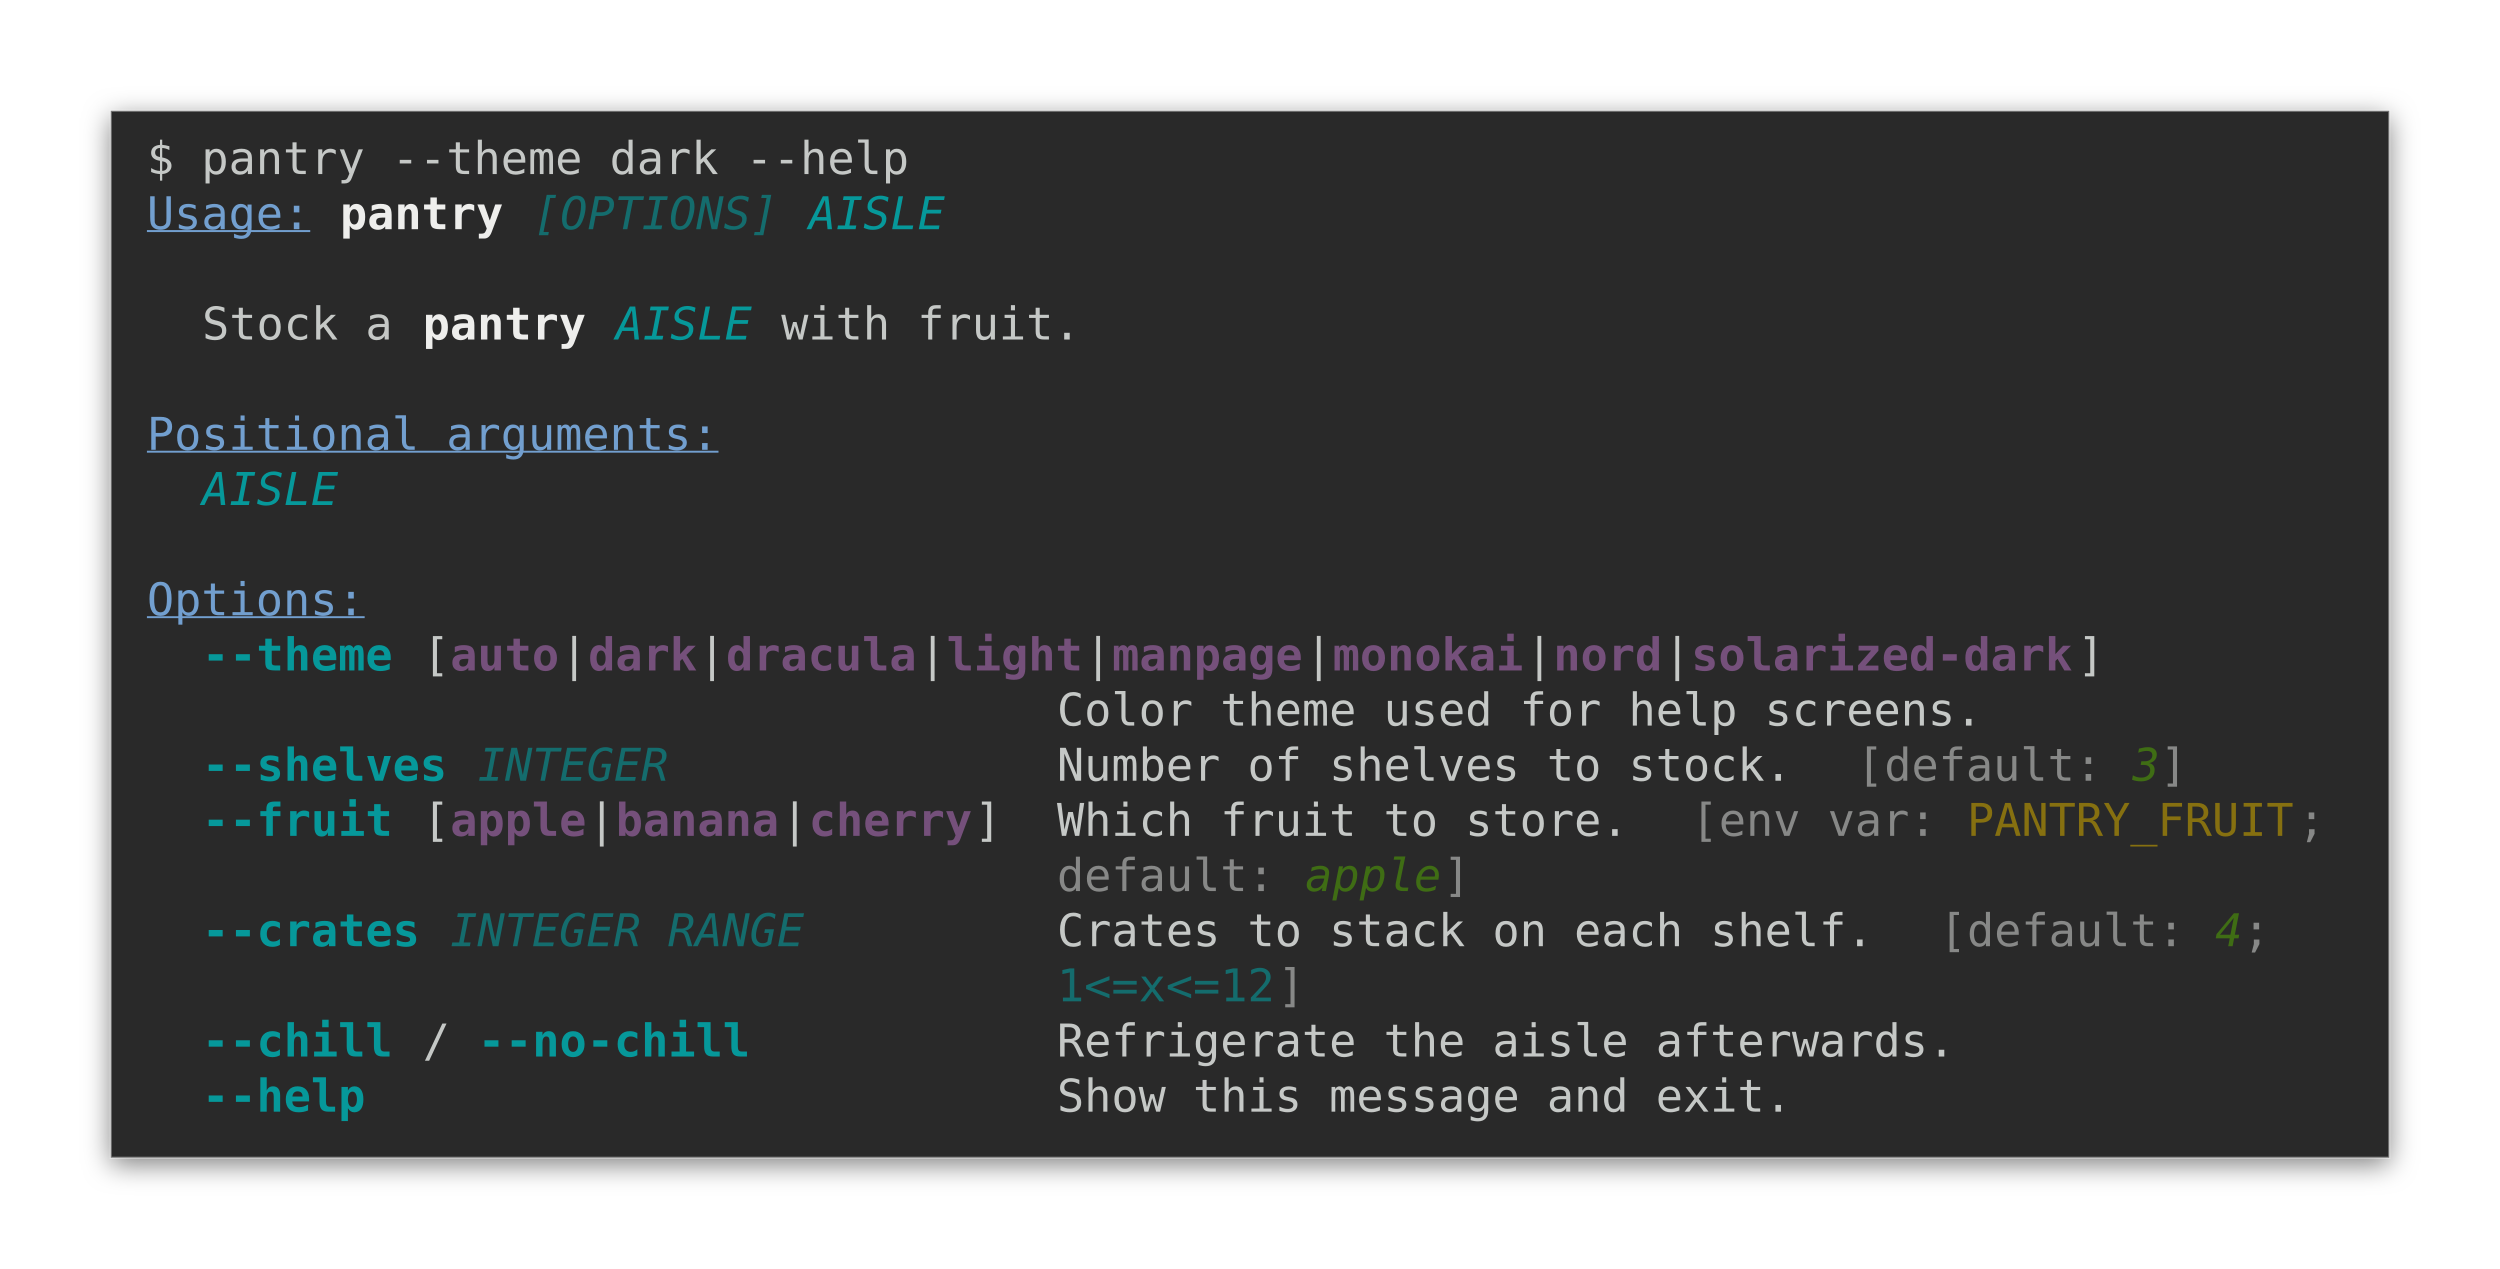
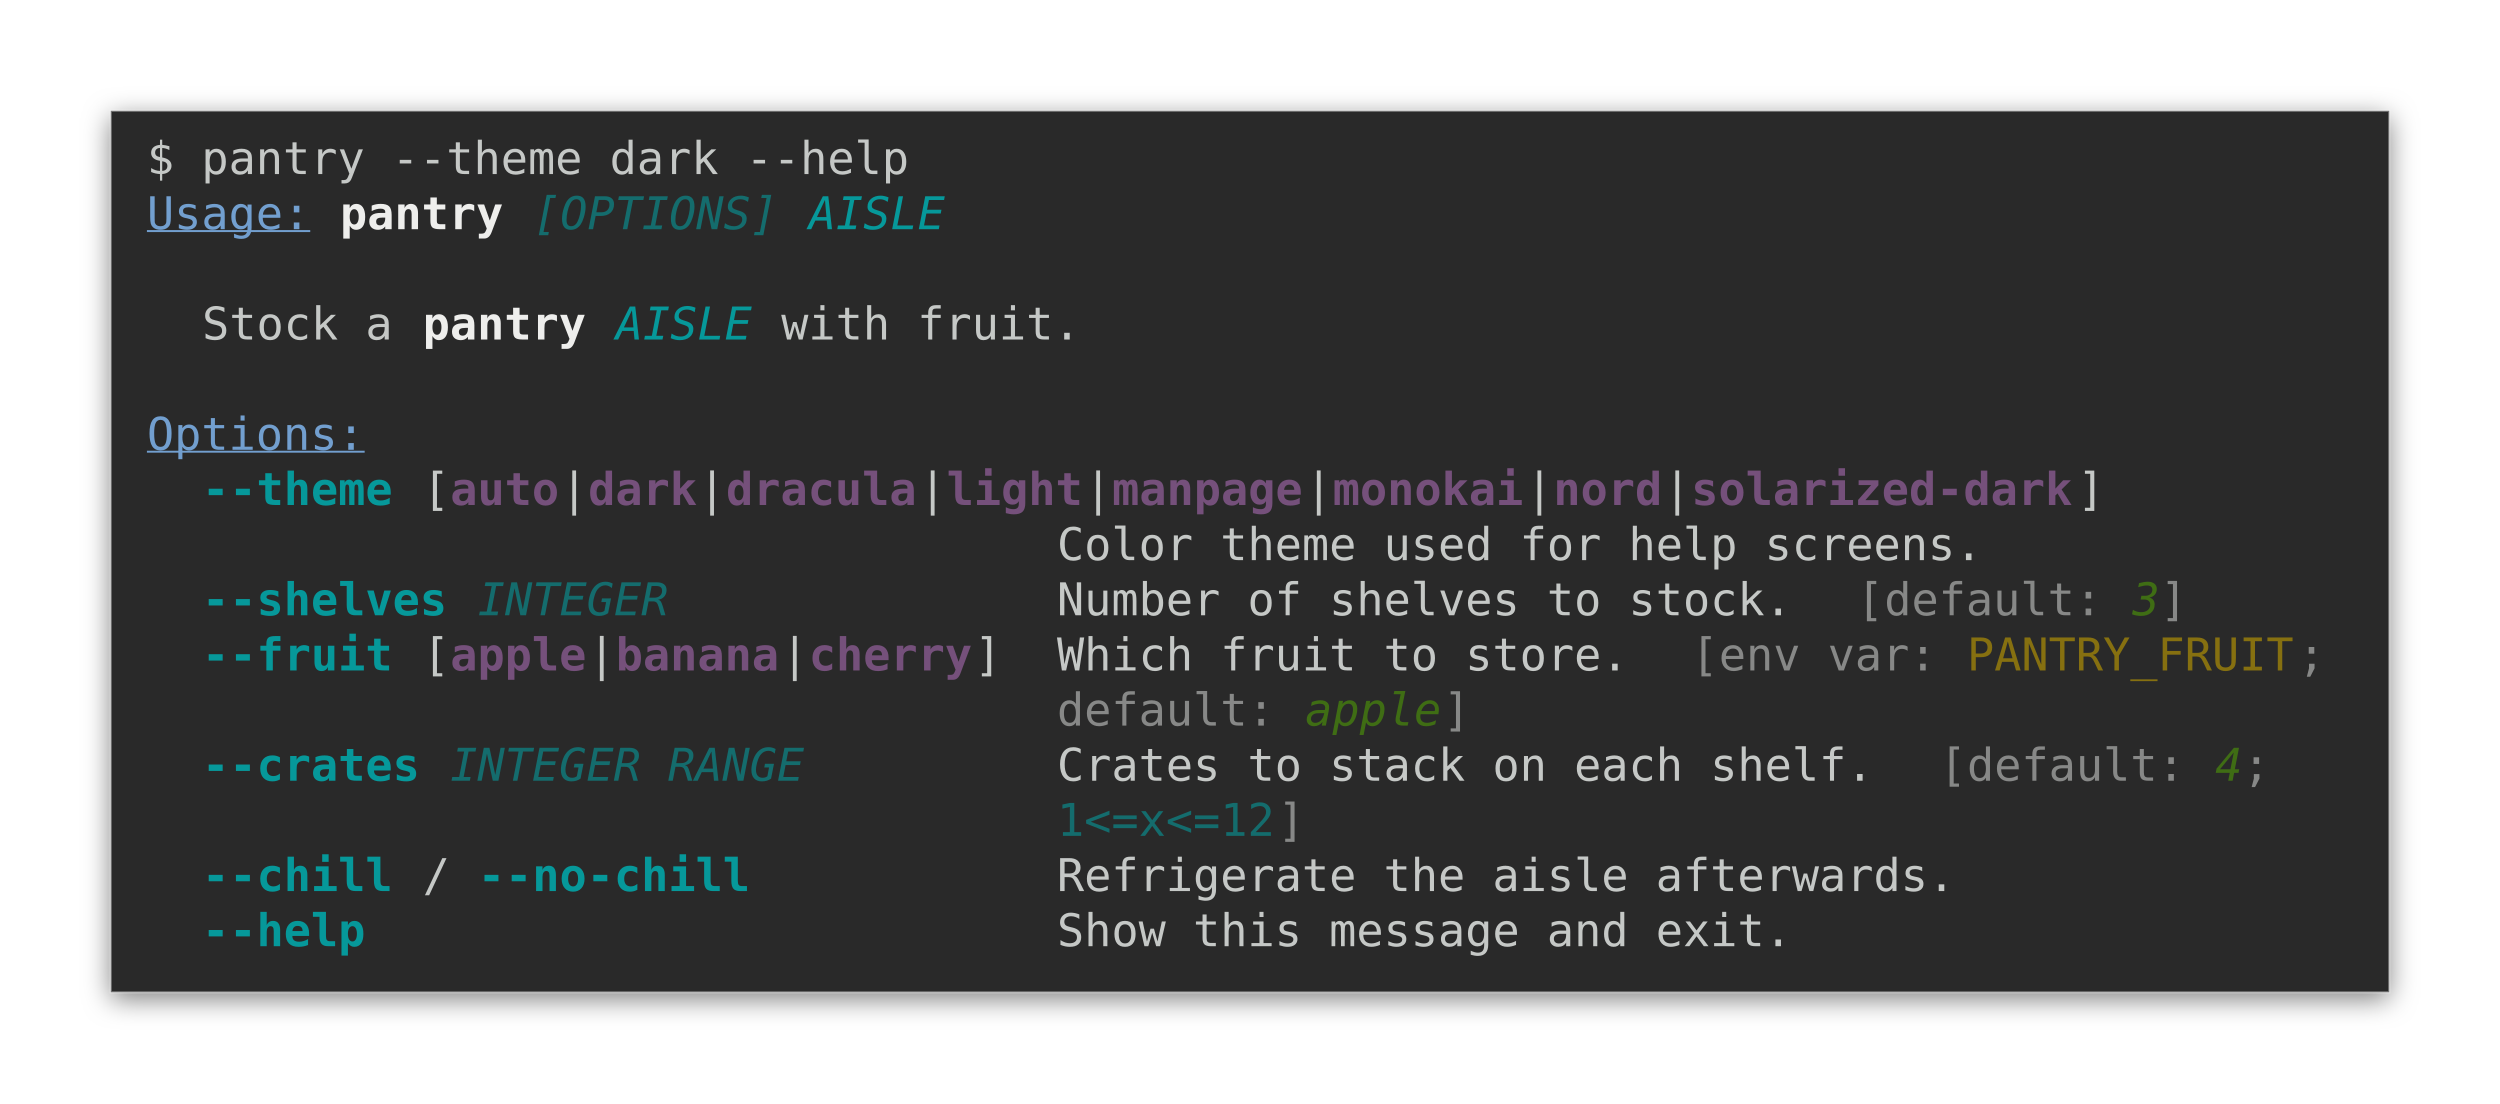
- <svg xmlns="http://www.w3.org/2000/svg" viewBox="0 0 1106 561.2">
+ <svg xmlns="http://www.w3.org/2000/svg" viewBox="0 0 1106 488">
  <style>
    .preset-plain-screen-matrix {
        font-family: 'Fira Code', 'Cascadia Code', Menlo, Consolas, monospace;
        font-size: 20px;
        line-height: 24.4px;
        font-variant-east-asian: full-width;
    }
    .preset-plain-screen-title {
        font-size: 18px;
        font-weight: bold;
        font-family: 'Fira Code', 'Cascadia Code', Menlo, Consolas, monospace;
    }
    .preset-plain-screen-r1 { fill: #c5c8c6 }
    .preset-plain-screen-r2 { fill: #729fcf;text-decoration: underline }
    .preset-plain-screen-r3 { fill: #eeeeec;font-weight: bold }
    .preset-plain-screen-r4 { fill: #146c6d;font-style: italic }
    .preset-plain-screen-r5 { fill: #06989a;font-style: italic }
    .preset-plain-screen-r6 { fill: #06989a;font-weight: bold }
    .preset-plain-screen-r7 { fill: #75507b;font-weight: bold }
    .preset-plain-screen-r8 { fill: #878887 }
    .preset-plain-screen-r9 { fill: #3f6d14;font-style: italic }
    .preset-plain-screen-r10 { fill: #867010 }
    .preset-plain-screen-r11 { fill: #146c6d }
</style>
  <defs>
    <clipPath id="preset-plain-screen-clip">
-       <rect x="65" y="57" width="976" height="439.2" />
+       <rect x="65" y="57" width="976" height="366" />
    </clipPath>
    <filter id="preset-plain-screen-shadow" x="-50%" y="-50%" width="200%" height="200%">
      <feGaussianBlur in="SourceAlpha" stdDeviation="6" />
      <feOffset dx="0" dy="3" result="cast" />
      <feFlood flood-color="rgba(0,0,0,0.5)" />
      <feComposite in2="cast" operator="in" result="shadow" />
      <feComposite in="shadow" in2="SourceAlpha" operator="out" />
    </filter>
  </defs>
-   <rect filter="url(#preset-plain-screen-shadow)" x="49" y="49" width="1008" height="463.2" rx="0" />
-   <rect fill="#292929" stroke="rgba(255,255,255,0.35)" stroke-width="1" x="49" y="49" width="1008" height="463.2" rx="0" />
+   <rect filter="url(#preset-plain-screen-shadow)" x="49" y="49" width="1008" height="390" rx="0" />
+   <rect fill="#292929" stroke="rgba(255,255,255,0.35)" stroke-width="1" x="49" y="49" width="1008" height="390" rx="0" />
  <g clip-path="url(#preset-plain-screen-clip)">
    <g transform="translate(65, 57)">
      <g class="preset-plain-screen-matrix" font-family="monospace" font-size="20" fill="#c5c8c6">
        <text class="preset-plain-screen-r1" x="0" textLength="341.6" y="20">$ pantry --theme dark --help</text>
        <text class="preset-plain-screen-r2" x="0" textLength="73.2" y="44.4">Usage:</text>
        <text class="preset-plain-screen-r3" x="85.4" textLength="73.2" y="44.4">pantry</text>
        <text class="preset-plain-screen-r4" x="170.8" textLength="109.8" y="44.4">[OPTIONS]</text>
        <text class="preset-plain-screen-r5" x="292.8" textLength="61" y="44.4">AISLE</text>
        <text class="preset-plain-screen-r1" x="24.4" textLength="85.4" y="93.2">Stock a</text>
        <text class="preset-plain-screen-r3" x="122" textLength="73.2" y="93.2">pantry</text>
        <text class="preset-plain-screen-r5" x="207.4" textLength="61" y="93.2">AISLE</text>
        <text class="preset-plain-screen-r1" x="280.6" textLength="134.2" y="93.2">with fruit.</text>
-         <text class="preset-plain-screen-r2" x="0" textLength="256.2" y="142">Positional arguments:</text>
-         <text class="preset-plain-screen-r5" x="24.4" textLength="61" y="166.4">AISLE</text>
-         <text class="preset-plain-screen-r2" x="0" textLength="97.6" y="215.2">Options:</text>
-         <text class="preset-plain-screen-r6" x="24.4" textLength="85.4" y="239.6">--theme</text>
+         <text class="preset-plain-screen-r2" x="0" textLength="97.6" y="142">Options:</text>
+         <text class="preset-plain-screen-r6" x="24.4" textLength="85.4" y="166.4">--theme</text>
+         <text class="preset-plain-screen-r1" x="122" textLength="12.2" y="166.4">[</text>
+         <text class="preset-plain-screen-r7" x="134.2" textLength="48.8" y="166.4">auto</text>
+         <text class="preset-plain-screen-r1" x="183" textLength="12.2" y="166.4">|</text>
+         <text class="preset-plain-screen-r7" x="195.2" textLength="48.8" y="166.4">dark</text>
+         <text class="preset-plain-screen-r1" x="244" textLength="12.2" y="166.4">|</text>
+         <text class="preset-plain-screen-r7" x="256.2" textLength="85.4" y="166.4">dracula</text>
+         <text class="preset-plain-screen-r1" x="341.6" textLength="12.2" y="166.4">|</text>
+         <text class="preset-plain-screen-r7" x="353.8" textLength="61" y="166.4">light</text>
+         <text class="preset-plain-screen-r1" x="414.8" textLength="12.2" y="166.4">|</text>
+         <text class="preset-plain-screen-r7" x="427" textLength="85.4" y="166.4">manpage</text>
+         <text class="preset-plain-screen-r1" x="512.4" textLength="12.2" y="166.4">|</text>
+         <text class="preset-plain-screen-r7" x="524.6" textLength="85.4" y="166.4">monokai</text>
+         <text class="preset-plain-screen-r1" x="610" textLength="12.2" y="166.4">|</text>
+         <text class="preset-plain-screen-r7" x="622.2" textLength="48.8" y="166.4">nord</text>
+         <text class="preset-plain-screen-r1" x="671" textLength="12.2" y="166.4">|</text>
+         <text class="preset-plain-screen-r7" x="683.2" textLength="170.8" y="166.4">solarized-dark</text>
+         <text class="preset-plain-screen-r1" x="854" textLength="12.2" y="166.4">]</text>
+         <text class="preset-plain-screen-r1" x="402.6" textLength="414.8" y="190.8">Color theme used for help screens.</text>
+         <text class="preset-plain-screen-r6" x="24.4" textLength="109.8" y="215.2">--shelves</text>
+         <text class="preset-plain-screen-r4" x="146.4" textLength="85.4" y="215.2">INTEGER</text>
+         <text class="preset-plain-screen-r1" x="402.6" textLength="329.4" y="215.2">Number of shelves to stock.</text>
+         <text class="preset-plain-screen-r8" x="756.4" textLength="12.2" y="215.2">[</text>
+         <text class="preset-plain-screen-r8" x="768.6" textLength="97.6" y="215.2">default:</text>
+         <text class="preset-plain-screen-r9" x="878.4" textLength="12.2" y="215.2">3</text>
+         <text class="preset-plain-screen-r8" x="890.6" textLength="12.2" y="215.2">]</text>
+         <text class="preset-plain-screen-r6" x="24.4" textLength="85.4" y="239.6">--fruit</text>
        <text class="preset-plain-screen-r1" x="122" textLength="12.2" y="239.6">[</text>
-         <text class="preset-plain-screen-r7" x="134.2" textLength="48.8" y="239.6">auto</text>
-         <text class="preset-plain-screen-r1" x="183" textLength="12.2" y="239.6">|</text>
-         <text class="preset-plain-screen-r7" x="195.2" textLength="48.8" y="239.6">dark</text>
-         <text class="preset-plain-screen-r1" x="244" textLength="12.2" y="239.6">|</text>
-         <text class="preset-plain-screen-r7" x="256.2" textLength="85.4" y="239.6">dracula</text>
-         <text class="preset-plain-screen-r1" x="341.6" textLength="12.2" y="239.6">|</text>
-         <text class="preset-plain-screen-r7" x="353.8" textLength="61" y="239.6">light</text>
-         <text class="preset-plain-screen-r1" x="414.8" textLength="12.2" y="239.6">|</text>
-         <text class="preset-plain-screen-r7" x="427" textLength="85.4" y="239.6">manpage</text>
-         <text class="preset-plain-screen-r1" x="512.4" textLength="12.2" y="239.6">|</text>
-         <text class="preset-plain-screen-r7" x="524.6" textLength="85.4" y="239.6">monokai</text>
-         <text class="preset-plain-screen-r1" x="610" textLength="12.2" y="239.6">|</text>
-         <text class="preset-plain-screen-r7" x="622.2" textLength="48.8" y="239.6">nord</text>
-         <text class="preset-plain-screen-r1" x="671" textLength="12.2" y="239.6">|</text>
-         <text class="preset-plain-screen-r7" x="683.2" textLength="170.8" y="239.6">solarized-dark</text>
-         <text class="preset-plain-screen-r1" x="854" textLength="12.2" y="239.6">]</text>
-         <text class="preset-plain-screen-r1" x="402.6" textLength="414.8" y="264">Color theme used for help screens.</text>
-         <text class="preset-plain-screen-r6" x="24.4" textLength="109.8" y="288.4">--shelves</text>
-         <text class="preset-plain-screen-r4" x="146.4" textLength="85.4" y="288.4">INTEGER</text>
-         <text class="preset-plain-screen-r1" x="402.6" textLength="329.4" y="288.4">Number of shelves to stock.</text>
-         <text class="preset-plain-screen-r8" x="756.4" textLength="12.2" y="288.4">[</text>
-         <text class="preset-plain-screen-r8" x="768.6" textLength="97.6" y="288.4">default:</text>
-         <text class="preset-plain-screen-r9" x="878.4" textLength="12.2" y="288.4">3</text>
-         <text class="preset-plain-screen-r8" x="890.6" textLength="12.2" y="288.4">]</text>
-         <text class="preset-plain-screen-r6" x="24.4" textLength="85.4" y="312.8">--fruit</text>
-         <text class="preset-plain-screen-r1" x="122" textLength="12.2" y="312.8">[</text>
-         <text class="preset-plain-screen-r7" x="134.2" textLength="61" y="312.8">apple</text>
-         <text class="preset-plain-screen-r1" x="195.2" textLength="12.2" y="312.8">|</text>
-         <text class="preset-plain-screen-r7" x="207.4" textLength="73.2" y="312.8">banana</text>
-         <text class="preset-plain-screen-r1" x="280.6" textLength="12.2" y="312.8">|</text>
-         <text class="preset-plain-screen-r7" x="292.8" textLength="73.2" y="312.8">cherry</text>
-         <text class="preset-plain-screen-r1" x="366" textLength="12.2" y="312.8">]</text>
-         <text class="preset-plain-screen-r1" x="402.6" textLength="256.2" y="312.8">Which fruit to store.</text>
-         <text class="preset-plain-screen-r8" x="683.2" textLength="12.2" y="312.8">[</text>
-         <text class="preset-plain-screen-r8" x="695.4" textLength="97.6" y="312.8">env var:</text>
-         <text class="preset-plain-screen-r10" x="805.2" textLength="146.4" y="312.8">PANTRY_FRUIT</text>
-         <text class="preset-plain-screen-r8" x="951.6" textLength="12.2" y="312.8">;</text>
-         <text class="preset-plain-screen-r8" x="402.6" textLength="97.6" y="337.2">default:</text>
-         <text class="preset-plain-screen-r9" x="512.4" textLength="61" y="337.2">apple</text>
-         <text class="preset-plain-screen-r8" x="573.4" textLength="12.2" y="337.2">]</text>
-         <text class="preset-plain-screen-r6" x="24.4" textLength="97.6" y="361.6">--crates</text>
-         <text class="preset-plain-screen-r4" x="134.2" textLength="158.6" y="361.6">INTEGER RANGE</text>
-         <text class="preset-plain-screen-r1" x="402.6" textLength="366" y="361.6">Crates to stack on each shelf.</text>
-         <text class="preset-plain-screen-r8" x="793" textLength="12.2" y="361.6">[</text>
-         <text class="preset-plain-screen-r8" x="805.2" textLength="97.6" y="361.6">default:</text>
-         <text class="preset-plain-screen-r9" x="915" textLength="12.2" y="361.6">4</text>
-         <text class="preset-plain-screen-r8" x="927.2" textLength="12.2" y="361.6">;</text>
-         <text class="preset-plain-screen-r11" x="402.6" textLength="97.6" y="386">1&lt;=x&lt;=12</text>
-         <text class="preset-plain-screen-r8" x="500.2" textLength="12.2" y="386">]</text>
-         <text class="preset-plain-screen-r6" x="24.4" textLength="85.4" y="410.4">--chill</text>
-         <text class="preset-plain-screen-r1" x="122" textLength="12.2" y="410.4">/</text>
-         <text class="preset-plain-screen-r6" x="146.4" textLength="122" y="410.4">--no-chill</text>
-         <text class="preset-plain-screen-r1" x="402.6" textLength="402.6" y="410.4">Refrigerate the aisle afterwards.</text>
-         <text class="preset-plain-screen-r6" x="24.4" textLength="73.2" y="434.8">--help</text>
-         <text class="preset-plain-screen-r1" x="402.6" textLength="329.4" y="434.8">Show this message and exit.</text>
+         <text class="preset-plain-screen-r7" x="134.2" textLength="61" y="239.6">apple</text>
+         <text class="preset-plain-screen-r1" x="195.2" textLength="12.2" y="239.6">|</text>
+         <text class="preset-plain-screen-r7" x="207.4" textLength="73.2" y="239.6">banana</text>
+         <text class="preset-plain-screen-r1" x="280.6" textLength="12.2" y="239.6">|</text>
+         <text class="preset-plain-screen-r7" x="292.8" textLength="73.2" y="239.6">cherry</text>
+         <text class="preset-plain-screen-r1" x="366" textLength="12.2" y="239.6">]</text>
+         <text class="preset-plain-screen-r1" x="402.6" textLength="256.2" y="239.6">Which fruit to store.</text>
+         <text class="preset-plain-screen-r8" x="683.2" textLength="12.2" y="239.6">[</text>
+         <text class="preset-plain-screen-r8" x="695.4" textLength="97.6" y="239.6">env var:</text>
+         <text class="preset-plain-screen-r10" x="805.2" textLength="146.4" y="239.6">PANTRY_FRUIT</text>
+         <text class="preset-plain-screen-r8" x="951.6" textLength="12.2" y="239.6">;</text>
+         <text class="preset-plain-screen-r8" x="402.6" textLength="97.6" y="264">default:</text>
+         <text class="preset-plain-screen-r9" x="512.4" textLength="61" y="264">apple</text>
+         <text class="preset-plain-screen-r8" x="573.4" textLength="12.2" y="264">]</text>
+         <text class="preset-plain-screen-r6" x="24.4" textLength="97.6" y="288.4">--crates</text>
+         <text class="preset-plain-screen-r4" x="134.2" textLength="158.6" y="288.4">INTEGER RANGE</text>
+         <text class="preset-plain-screen-r1" x="402.6" textLength="366" y="288.4">Crates to stack on each shelf.</text>
+         <text class="preset-plain-screen-r8" x="793" textLength="12.2" y="288.4">[</text>
+         <text class="preset-plain-screen-r8" x="805.2" textLength="97.6" y="288.4">default:</text>
+         <text class="preset-plain-screen-r9" x="915" textLength="12.2" y="288.4">4</text>
+         <text class="preset-plain-screen-r8" x="927.2" textLength="12.2" y="288.4">;</text>
+         <text class="preset-plain-screen-r11" x="402.6" textLength="97.6" y="312.8">1&lt;=x&lt;=12</text>
+         <text class="preset-plain-screen-r8" x="500.2" textLength="12.2" y="312.8">]</text>
+         <text class="preset-plain-screen-r6" x="24.4" textLength="85.4" y="337.2">--chill</text>
+         <text class="preset-plain-screen-r1" x="122" textLength="12.2" y="337.2">/</text>
+         <text class="preset-plain-screen-r6" x="146.4" textLength="122" y="337.2">--no-chill</text>
+         <text class="preset-plain-screen-r1" x="402.6" textLength="402.6" y="337.2">Refrigerate the aisle afterwards.</text>
+         <text class="preset-plain-screen-r6" x="24.4" textLength="73.2" y="361.6">--help</text>
+         <text class="preset-plain-screen-r1" x="402.6" textLength="329.4" y="361.6">Show this message and exit.</text>
      </g>
    </g>
  </g>
</svg>
